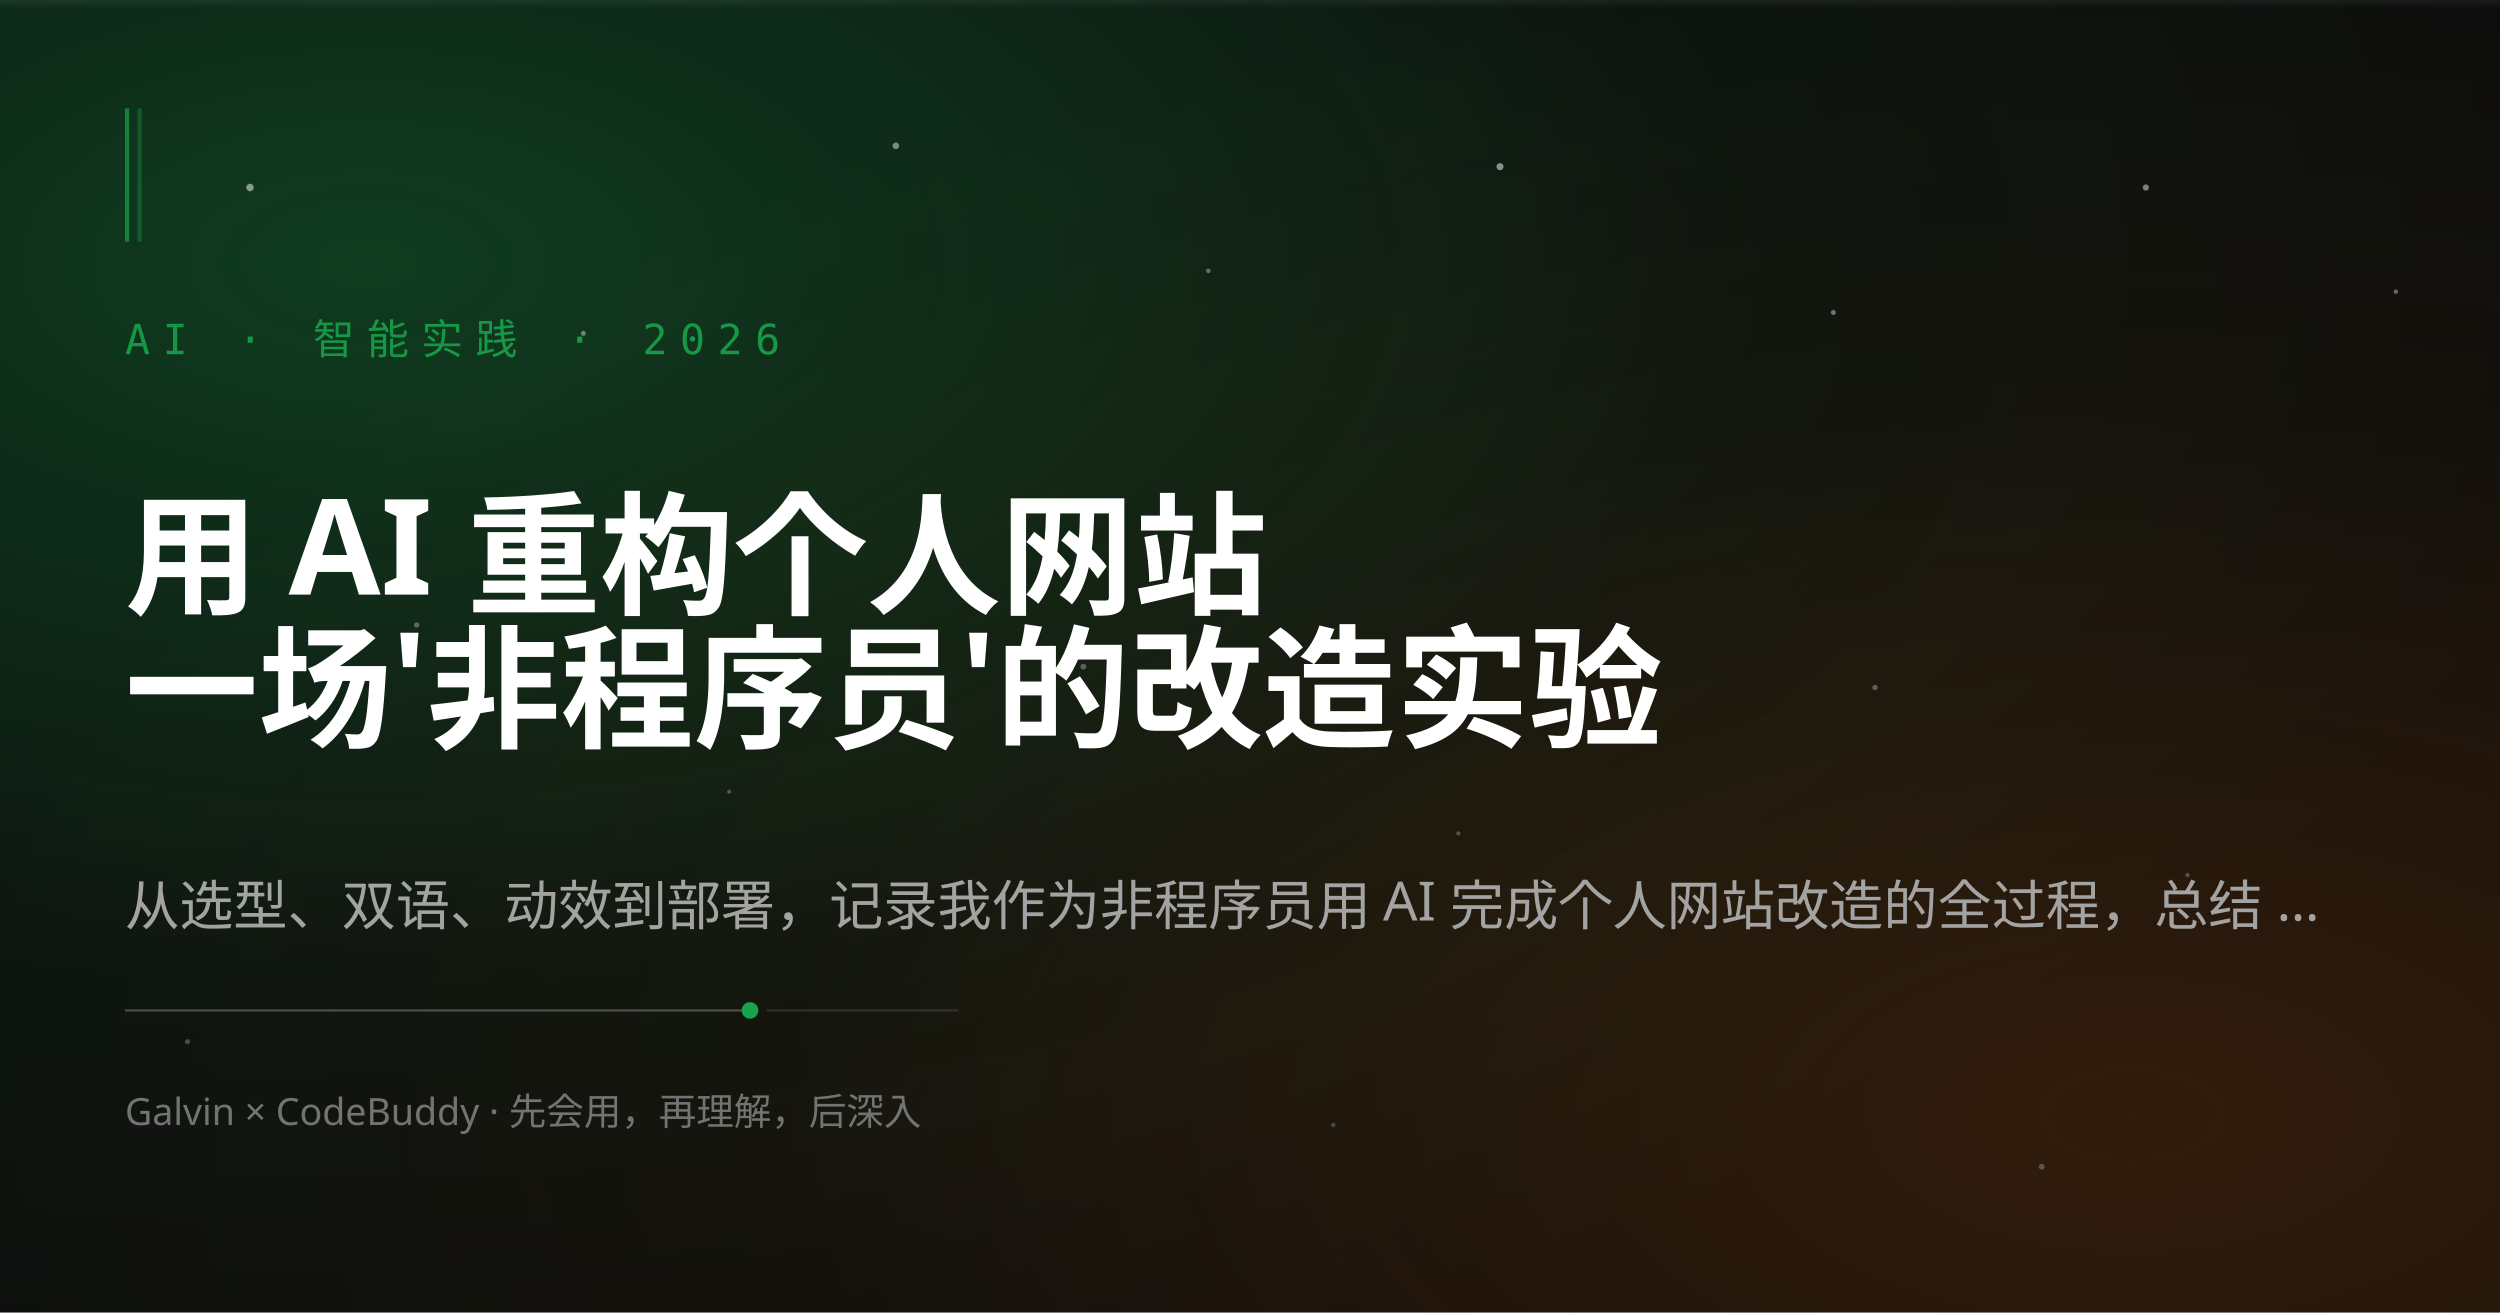
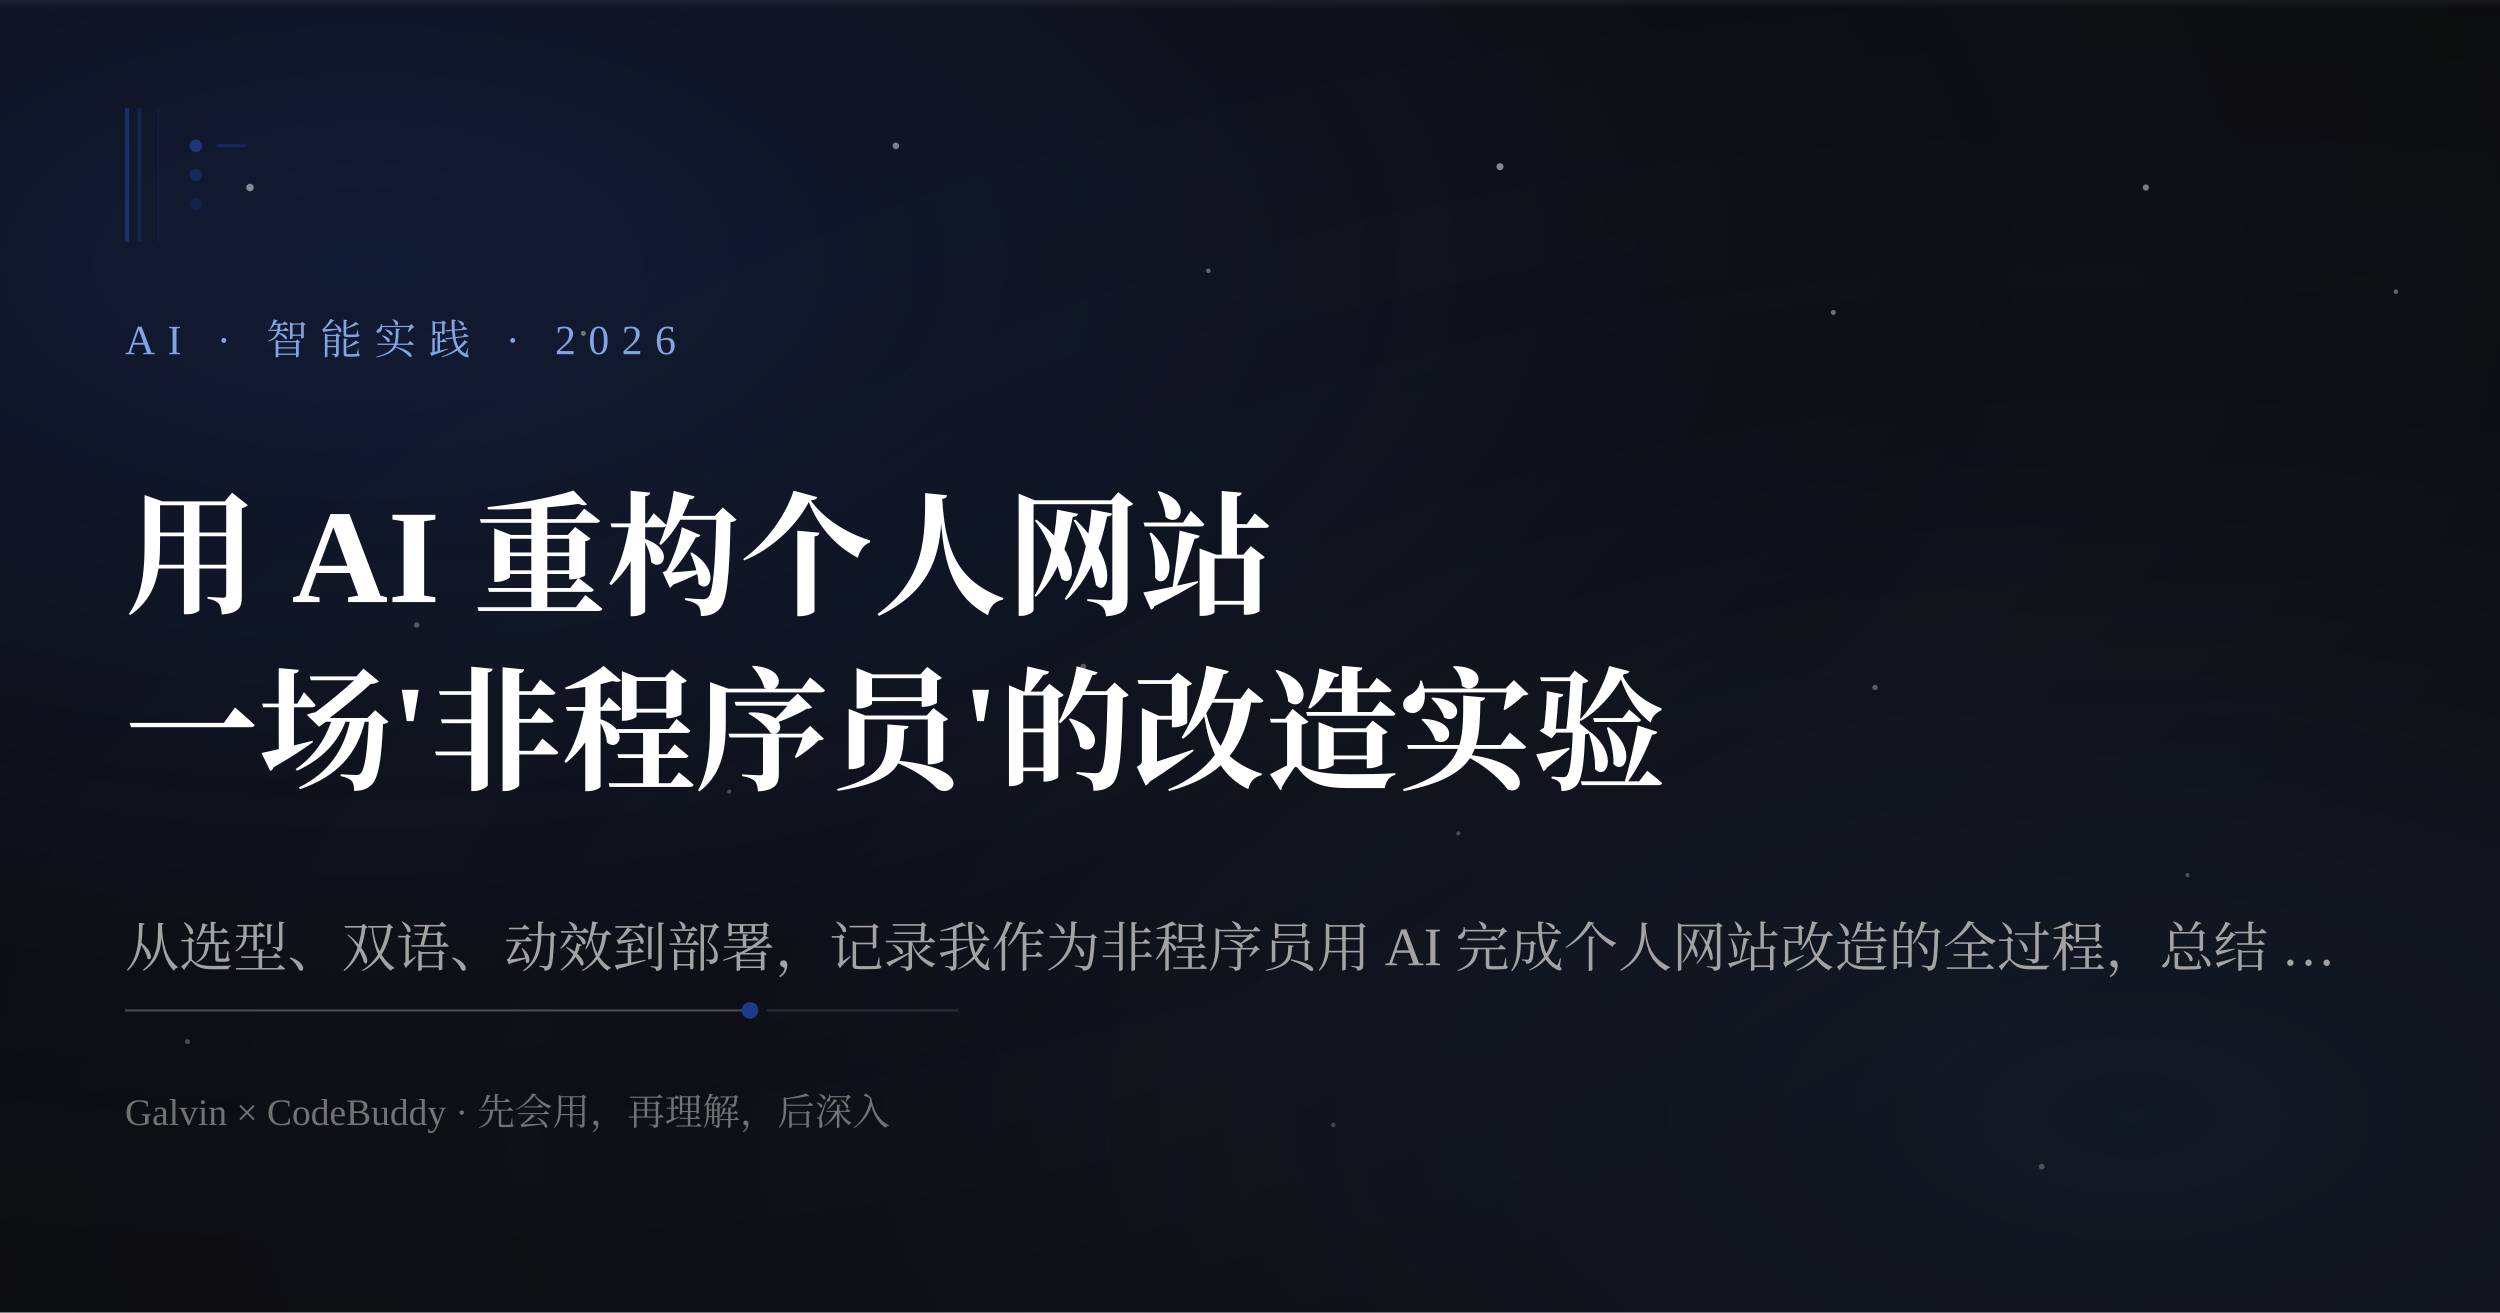
<svg xmlns="http://www.w3.org/2000/svg" width="1200" height="630" viewBox="0 0 1200 630">
  <defs>
    <radialGradient id="glow1" cx="0.15" cy="0.2" r="0.9">
-       <stop offset="0%" stop-color="#16A34A" stop-opacity="0.32" />
-       <stop offset="60%" stop-color="#16A34A" stop-opacity="0.06" />
-       <stop offset="100%" stop-color="#16A34A" stop-opacity="0" />
+       <stop offset="0%" stop-color="#1E3A8A" stop-opacity="0.32" />
+       <stop offset="60%" stop-color="#1E3A8A" stop-opacity="0.06" />
+       <stop offset="100%" stop-color="#1E3A8A" stop-opacity="0" />
    </radialGradient>
    <radialGradient id="glow2" cx="0.85" cy="0.85" r="0.9">
-       <stop offset="0%" stop-color="#B45309" stop-opacity="0.22" />
-       <stop offset="60%" stop-color="#B45309" stop-opacity="0.05" />
-       <stop offset="100%" stop-color="#B45309" stop-opacity="0" />
+       <stop offset="0%" stop-color="#27477F" stop-opacity="0.22" />
+       <stop offset="60%" stop-color="#27477F" stop-opacity="0.05" />
+       <stop offset="100%" stop-color="#27477F" stop-opacity="0" />
    </radialGradient>
    <linearGradient id="fade" x1="0" y1="0" x2="0" y2="1">
      <stop offset="0%" stop-color="#ffffff" stop-opacity="0.06" />
      <stop offset="100%" stop-color="#ffffff" stop-opacity="0" />
    </linearGradient>
  </defs>
  <rect width="1200" height="630" fill="#0c0c0c" />
  <rect width="1200" height="630" fill="url(#glow1)" />
  <rect width="1200" height="630" fill="url(#glow2)" />
  <g fill="#ffffff">
    <circle cx="120" cy="90" r="1.8" opacity="0.5" />
    <circle cx="280" cy="160" r="1.2" opacity="0.4" />
    <circle cx="430" cy="70" r="1.6" opacity="0.45" />
    <circle cx="580" cy="130" r="1.1" opacity="0.35" />
    <circle cx="720" cy="80" r="1.7" opacity="0.5" />
    <circle cx="880" cy="150" r="1.2" opacity="0.4" />
    <circle cx="1030" cy="90" r="1.5" opacity="0.45" />
    <circle cx="1150" cy="140" r="1.1" opacity="0.35" />
    <circle cx="200" cy="300" r="1.3" opacity="0.3" />
    <circle cx="350" cy="380" r="1" opacity="0.25" />
    <circle cx="520" cy="320" r="1.4" opacity="0.3" />
    <circle cx="700" cy="400" r="1" opacity="0.25" />
    <circle cx="900" cy="330" r="1.3" opacity="0.3" />
    <circle cx="1050" cy="420" r="1" opacity="0.25" />
    <circle cx="90" cy="500" r="1.2" opacity="0.25" />
    <circle cx="640" cy="540" r="1.1" opacity="0.2" />
    <circle cx="980" cy="560" r="1.4" opacity="0.25" />
  </g>
  <rect width="1200" height="4" fill="url(#fade)" />
-   <rect x="60" y="52" width="2" height="64" fill="#16A34A" opacity="0.7" />
-   <rect x="66" y="52" width="2" height="64" fill="#16A34A" opacity="0.35" />
-   <text x="60" y="170" font-family="monospace" font-size="20" letter-spacing="6" fill="#16A34A" opacity="0.9">AI · 智能实践 · 2026</text>
-   <text x="60" y="290" font-family="Noto Serif SC" font-size="64" font-weight="bold" fill="#ffffff">用 AI 重构个人网站</text>
-   <text x="60" y="354" font-family="Noto Serif SC" font-size="64" font-weight="bold" fill="#ffffff">一场'非程序员'的改造实验</text>
-   <text x="60" y="444" font-family="Noto Sans SC" font-size="26" fill="#a3a3a3">从选型、双语、动效到部署，记录我作为非程序员用 AI 完成个人网站改造的全过程，总结 …</text>
+   <rect x="60" y="52" width="2" height="64" fill="#1E3A8A" opacity="0.7" />
+   <rect x="66" y="52" width="2" height="64" fill="#1E3A8A" opacity="0.35" />
+   <line x1="76" y1="52" x2="76" y2="116" stroke="#1E3A8A" stroke-opacity="0.18" stroke-width="1" />
+   <circle cx="94" cy="70" r="3" fill="#1E3A8A" opacity="0.85" />
+   <circle cx="94" cy="84" r="3" fill="#1E3A8A" opacity="0.5" />
+   <circle cx="94" cy="98" r="3" fill="#1E3A8A" opacity="0.25" />
+   <line x1="104" y1="70" x2="118" y2="70" stroke="#1E3A8A" stroke-opacity="0.5" stroke-width="1.5" />
+   <text x="60" y="170" font-family="'Times New Roman', 'Liberation Serif', 'SimSun', 'Songti SC', 'Noto Serif CJK SC', serif" font-size="20" letter-spacing="6" fill="#8FB4F5" opacity="0.9">AI · 智能实践 · 2026</text>
+   <text x="60" y="290" font-family="'Times New Roman', 'Liberation Serif', 'SimSun', 'Songti SC', 'Noto Serif CJK SC', serif" font-size="64" font-weight="bold" fill="#ffffff">用 AI 重构个人网站</text>
+   <text x="60" y="374" font-family="'Times New Roman', 'Liberation Serif', 'SimSun', 'Songti SC', 'Noto Serif CJK SC', serif" font-size="64" font-weight="bold" fill="#ffffff">一场'非程序员'的改造实验</text>
+   <text x="60" y="464" font-family="'Times New Roman', 'Liberation Serif', 'SimSun', 'Songti SC', 'Noto Serif CJK SC', serif" font-size="26" fill="#a3a3a3">从选型、双语、动效到部署，记录我作为非程序员用 AI 完成个人网站改造的全过程，总结 …</text>
  <line x1="60" y1="485" x2="360" y2="485" stroke="#ffffff" stroke-opacity="0.25" stroke-width="1" />
-   <circle cx="360" cy="485" r="4" fill="#16A34A" />
+   <circle cx="360" cy="485" r="4" fill="#1E3A8A" />
  <line x1="368" y1="485" x2="460" y2="485" stroke="#ffffff" stroke-opacity="0.12" stroke-width="1" />
-   <text x="60" y="540" font-family="Noto Sans SC" font-size="18" fill="#737373">Galvin × CodeBuddy · 先会用，再理解，后深入</text>
+   <text x="60" y="540" font-family="'Times New Roman', 'Liberation Serif', 'SimSun', 'Songti SC', 'Noto Serif CJK SC', serif" font-size="18" fill="#737373">Galvin × CodeBuddy · 先会用，再理解，后深入</text>
</svg>
